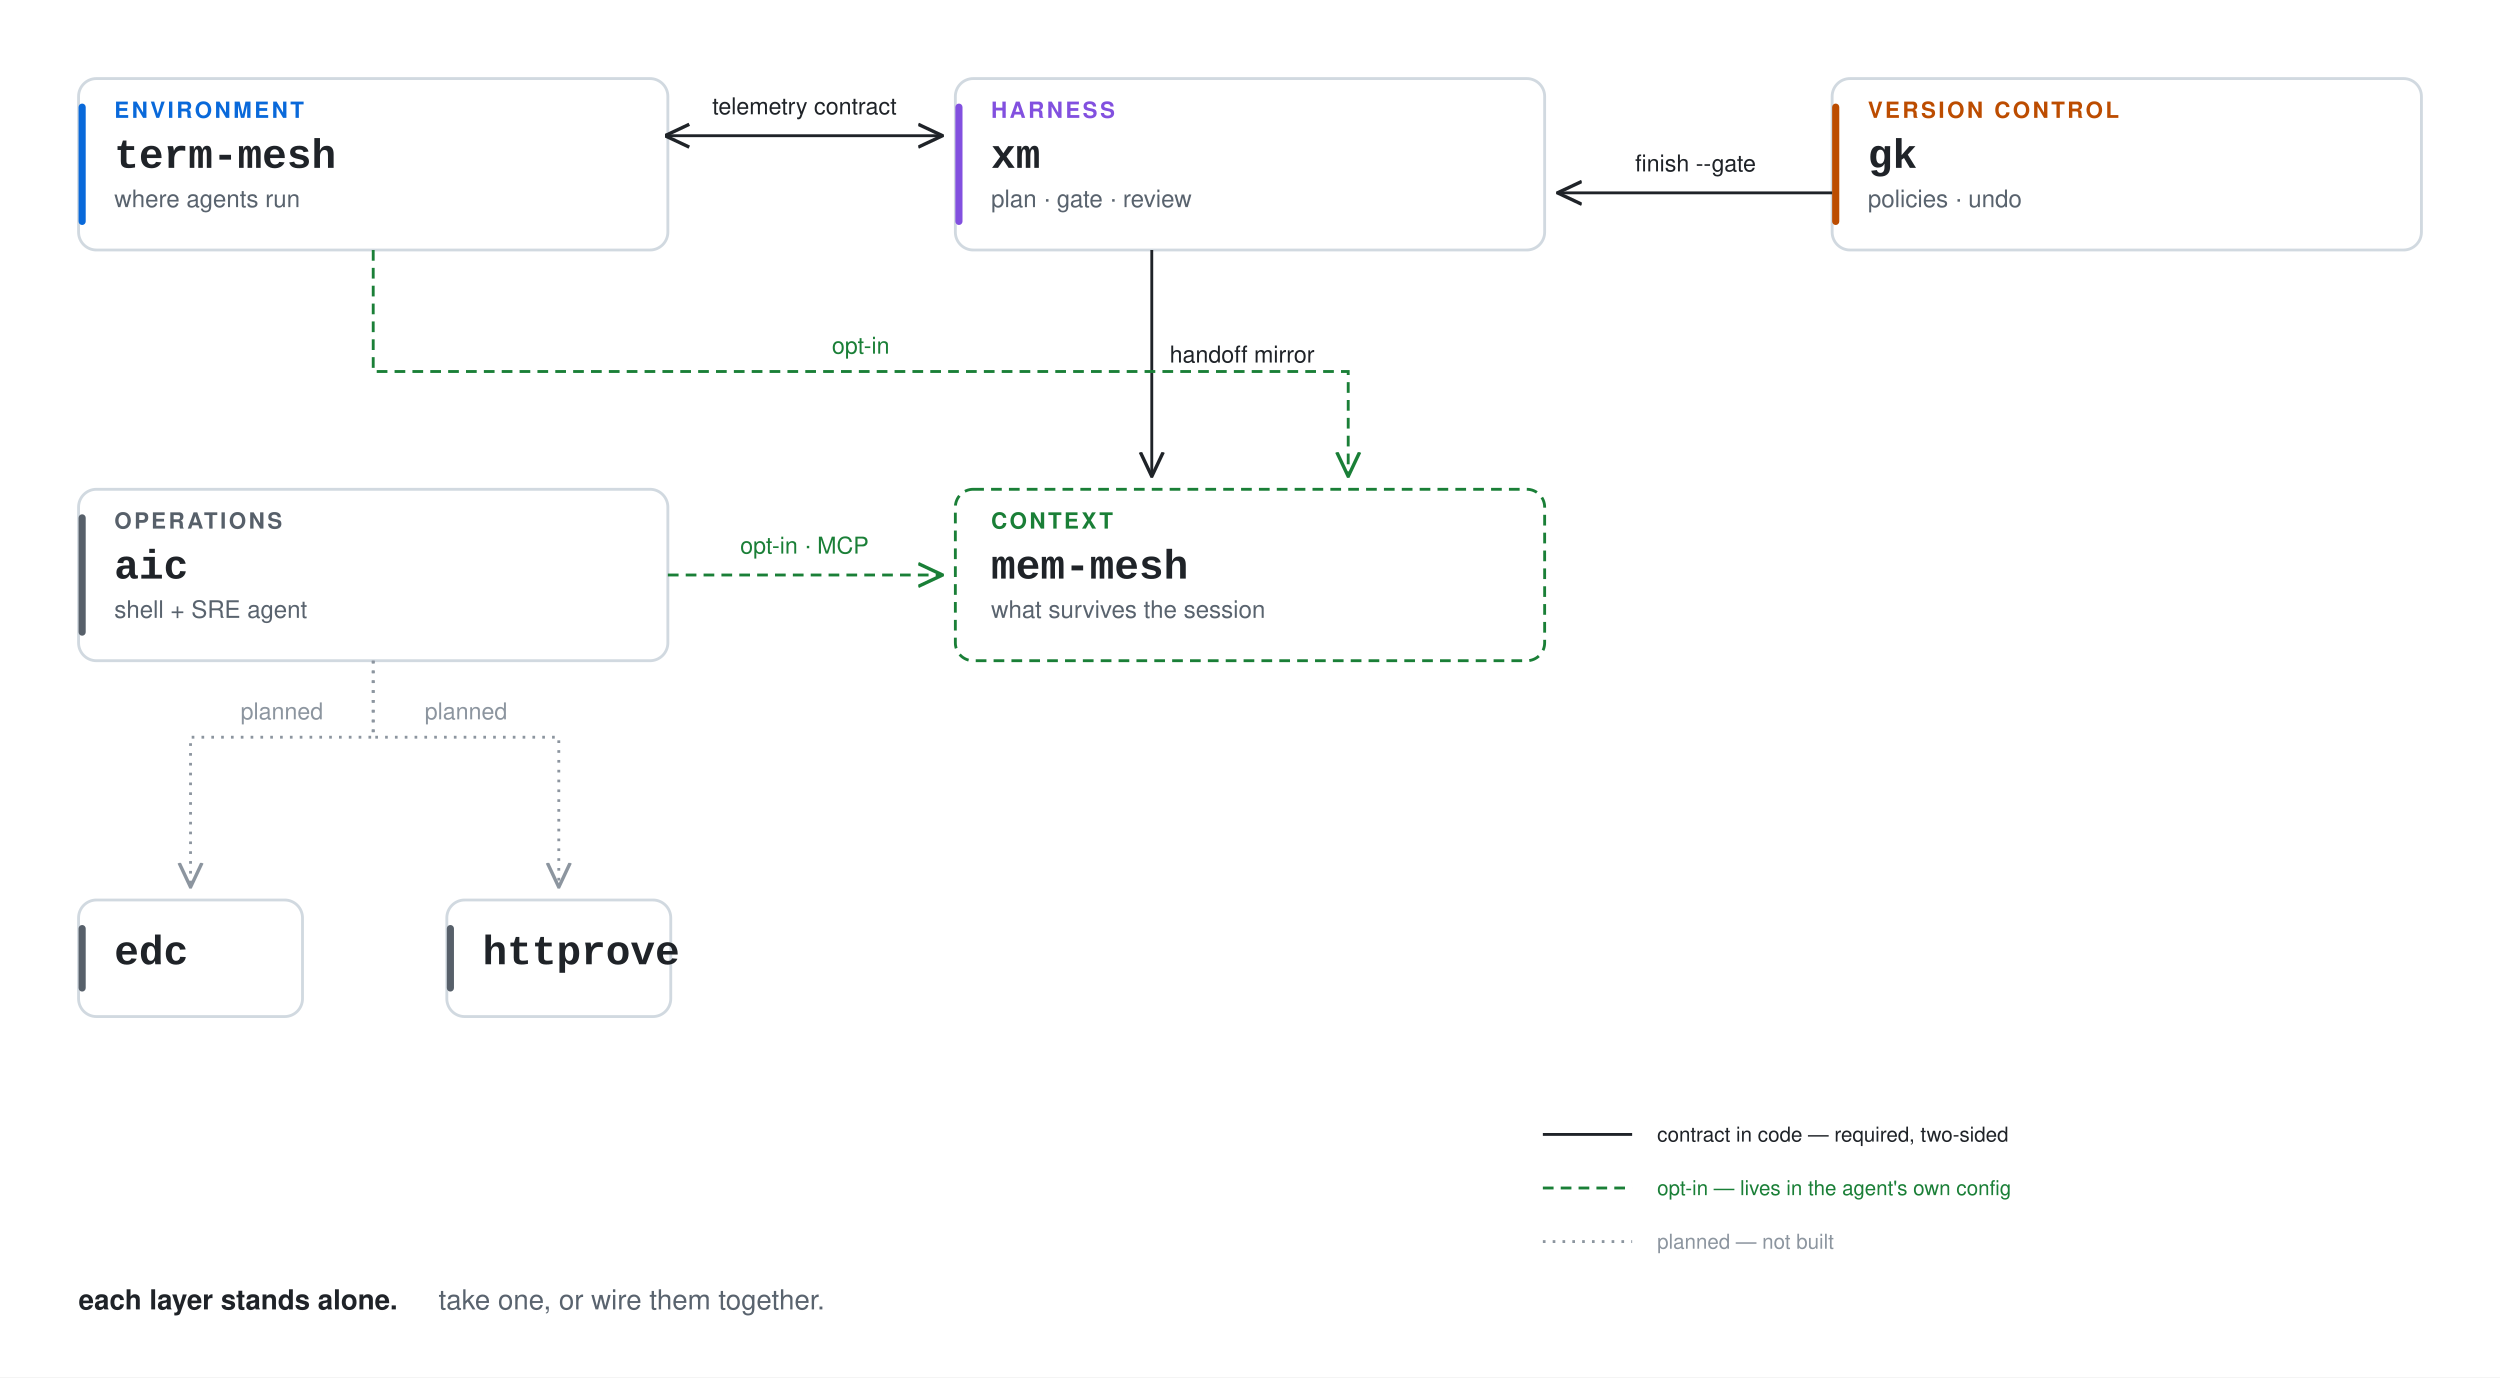
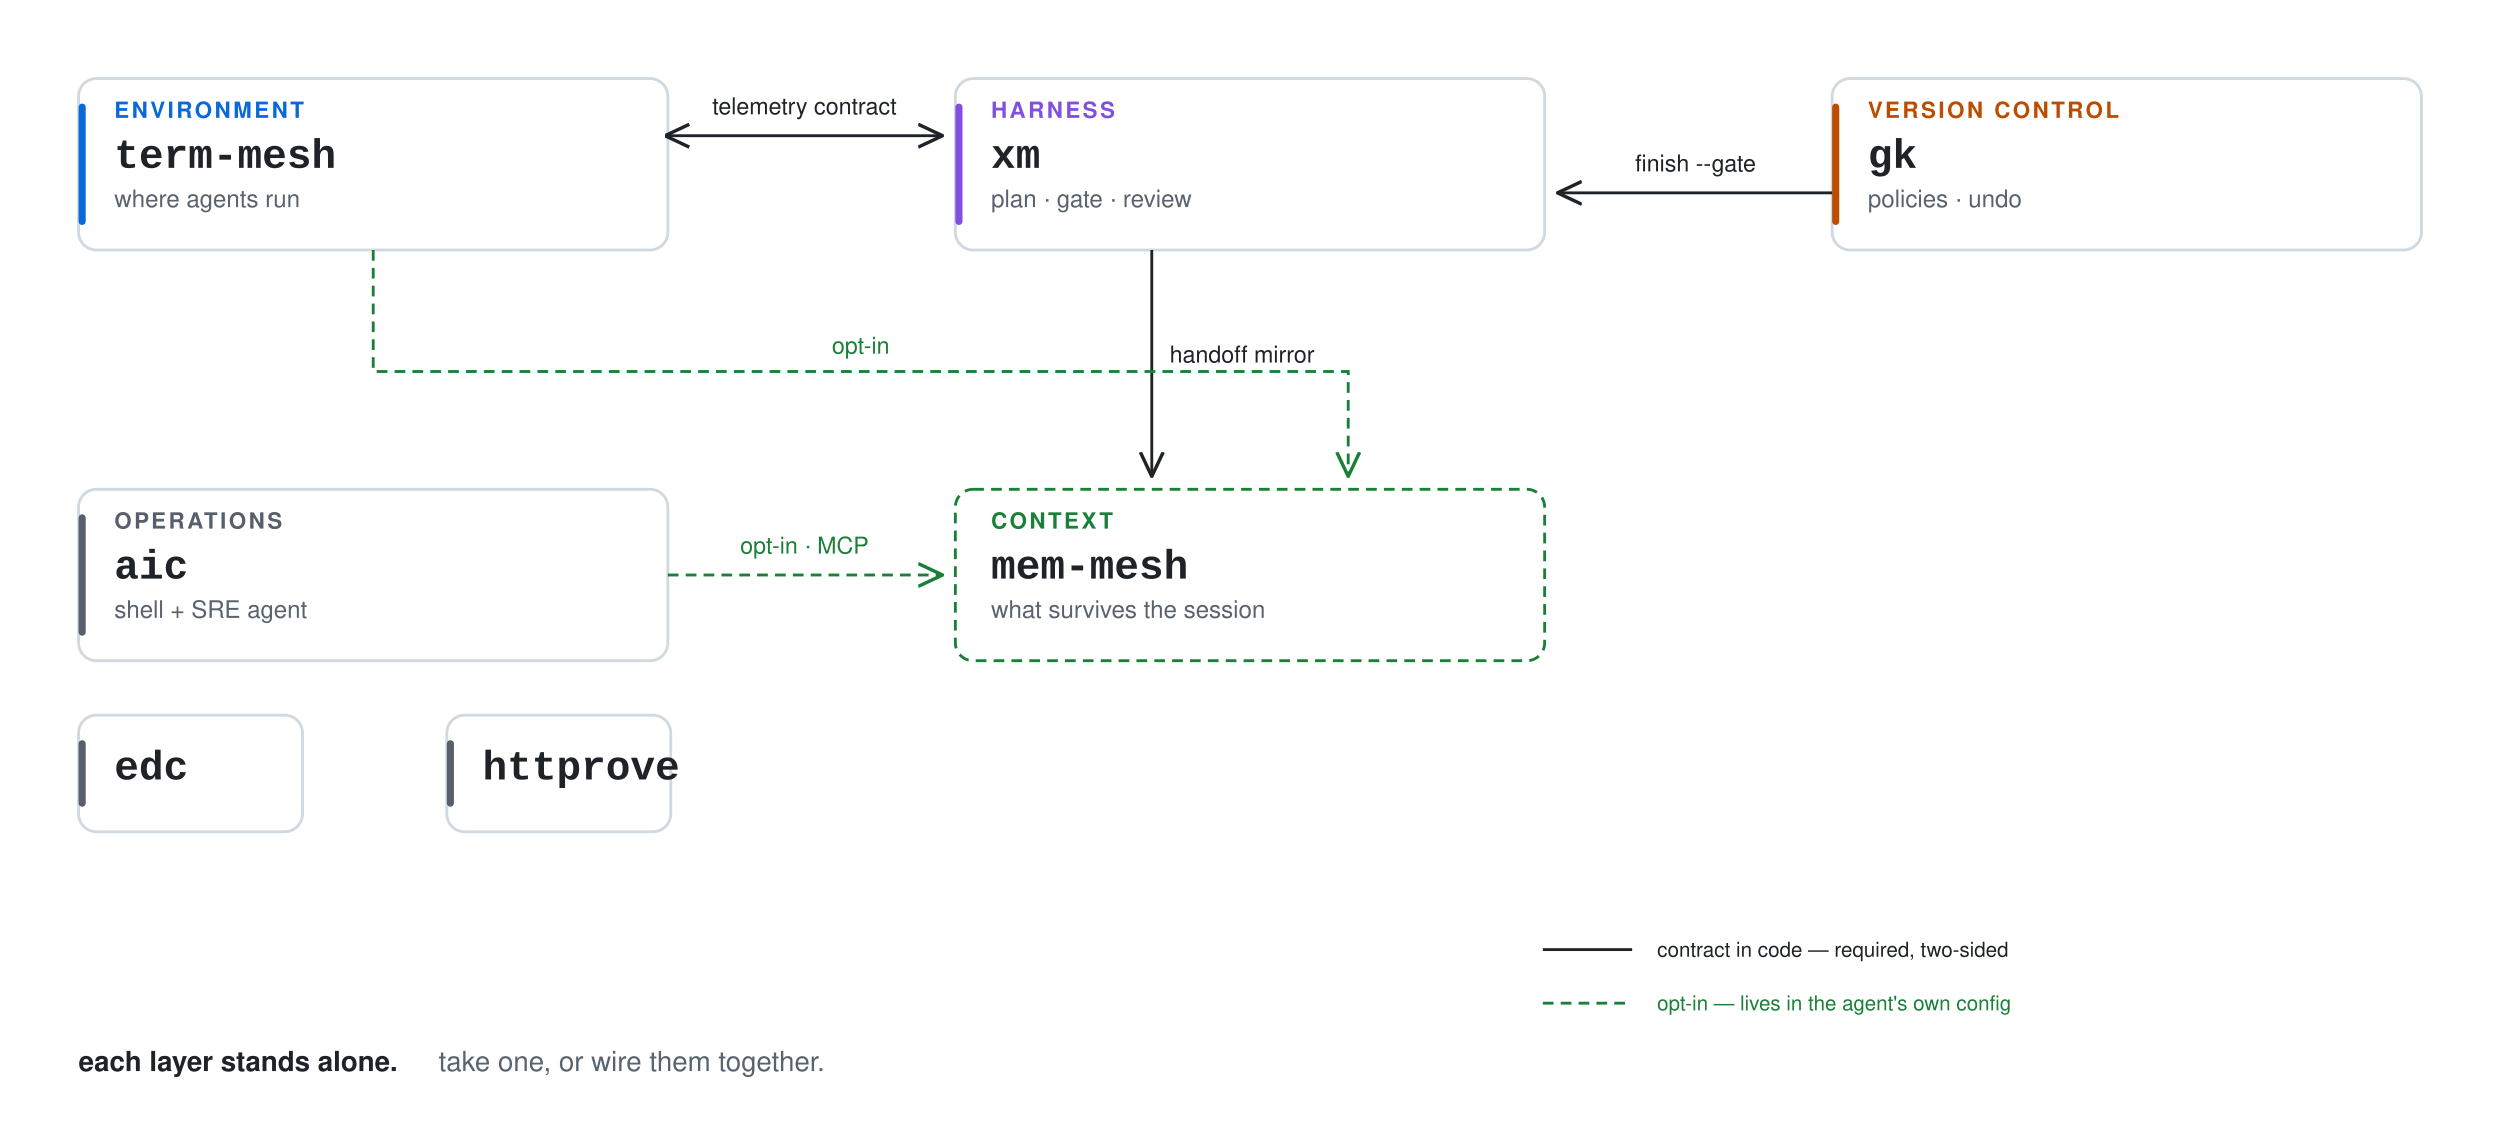
- <svg xmlns="http://www.w3.org/2000/svg" width="1400" height="771.28" viewBox="0 0 1400 771.28" role="img" aria-label="x-mesh — layers — graph">
+ <svg xmlns="http://www.w3.org/2000/svg" width="1400" height="637.78" viewBox="0 0 1400 637.78" role="img" aria-label="x-mesh — layers — graph">
  <defs>
    <marker id="ac" markerWidth="9" markerHeight="9" refX="8" refY="4.5" orient="auto">
      <path d="M0,0.5 L8.5,4.5 L0,8.5" fill="none" stroke="#1f2328" stroke-width="1.2" />
    </marker>
    <marker id="acs" markerWidth="9" markerHeight="9" refX="1" refY="4.5" orient="auto">
      <path d="M8.5,0.5 L0,4.5 L8.5,8.5" fill="none" stroke="#1f2328" stroke-width="1.2" />
    </marker>
    <marker id="ao" markerWidth="9" markerHeight="9" refX="8" refY="4.5" orient="auto">
      <path d="M0,0.5 L8.5,4.5 L0,8.5" fill="none" stroke="#1a7f37" stroke-width="1.2" />
    </marker>
    <marker id="aos" markerWidth="9" markerHeight="9" refX="1" refY="4.5" orient="auto">
      <path d="M8.5,0.5 L0,4.5 L8.5,8.5" fill="none" stroke="#1a7f37" stroke-width="1.2" />
    </marker>
    <marker id="ap" markerWidth="9" markerHeight="9" refX="8" refY="4.5" orient="auto">
      <path d="M0,0.5 L8.5,4.5 L0,8.5" fill="none" stroke="#8c959f" stroke-width="1.2" />
    </marker>
    <marker id="aps" markerWidth="9" markerHeight="9" refX="1" refY="4.5" orient="auto">
      <path d="M8.5,0.5 L0,4.5 L8.5,8.5" fill="none" stroke="#8c959f" stroke-width="1.2" />
    </marker>
  </defs>
-   <rect x="0" y="0" width="1400" height="771.28" fill="#ffffff" />
+   <rect x="0" y="0" width="1400" height="637.78" fill="#ffffff" />
  <rect x="44" y="44" width="330" height="96" rx="10" fill="#ffffff" stroke="#d1d9e0" stroke-width="1.6" />
  <rect x="44" y="58" width="4" height="68" rx="2" fill="#0969da" />
  <text x="64" y="66" fill="#0969da" font-family="-apple-system,BlinkMacSystemFont,&quot;Segoe UI&quot;,Helvetica,Arial,sans-serif" font-size="12.5" font-weight="700" letter-spacing="1.4" xml:space="preserve">ENVIRONMENT</text>
  <text x="64" y="94" fill="#1f2328" font-family="ui-monospace,SFMono-Regular,&quot;SF Mono&quot;,Menlo,Consolas,&quot;Liberation Mono&quot;,monospace" font-size="23" font-weight="600" xml:space="preserve">term-mesh</text>
  <text x="64" y="116" fill="#59636e" font-family="-apple-system,BlinkMacSystemFont,&quot;Segoe UI&quot;,Helvetica,Arial,sans-serif" font-size="13.5" xml:space="preserve">where agents run</text>
  <rect x="535" y="44" width="330" height="96" rx="10" fill="#ffffff" stroke="#d1d9e0" stroke-width="1.6" />
  <rect x="535" y="58" width="4" height="68" rx="2" fill="#8250df" />
  <text x="555" y="66" fill="#8250df" font-family="-apple-system,BlinkMacSystemFont,&quot;Segoe UI&quot;,Helvetica,Arial,sans-serif" font-size="12.5" font-weight="700" letter-spacing="1.4" xml:space="preserve">HARNESS</text>
  <text x="555" y="94" fill="#1f2328" font-family="ui-monospace,SFMono-Regular,&quot;SF Mono&quot;,Menlo,Consolas,&quot;Liberation Mono&quot;,monospace" font-size="23" font-weight="600" xml:space="preserve">xm</text>
  <text x="555" y="116" fill="#59636e" font-family="-apple-system,BlinkMacSystemFont,&quot;Segoe UI&quot;,Helvetica,Arial,sans-serif" font-size="13.5" xml:space="preserve">plan · gate · review</text>
  <rect x="1026" y="44" width="330" height="96" rx="10" fill="#ffffff" stroke="#d1d9e0" stroke-width="1.6" />
  <rect x="1026" y="58" width="4" height="68" rx="2" fill="#bc4c00" />
  <text x="1046" y="66" fill="#bc4c00" font-family="-apple-system,BlinkMacSystemFont,&quot;Segoe UI&quot;,Helvetica,Arial,sans-serif" font-size="12.5" font-weight="700" letter-spacing="1.4" xml:space="preserve">VERSION CONTROL</text>
  <text x="1046" y="94" fill="#1f2328" font-family="ui-monospace,SFMono-Regular,&quot;SF Mono&quot;,Menlo,Consolas,&quot;Liberation Mono&quot;,monospace" font-size="23" font-weight="600" xml:space="preserve">gk</text>
  <text x="1046" y="116" fill="#59636e" font-family="-apple-system,BlinkMacSystemFont,&quot;Segoe UI&quot;,Helvetica,Arial,sans-serif" font-size="13.5" xml:space="preserve">policies · undo</text>
  <rect x="44" y="274" width="330" height="96" rx="10" fill="#ffffff" stroke="#d1d9e0" stroke-width="1.6" />
  <rect x="44" y="288" width="4" height="68" rx="2" fill="#57606a" />
  <text x="64" y="296" fill="#57606a" font-family="-apple-system,BlinkMacSystemFont,&quot;Segoe UI&quot;,Helvetica,Arial,sans-serif" font-size="12.5" font-weight="700" letter-spacing="1.4" xml:space="preserve">OPERATIONS</text>
  <text x="64" y="324" fill="#1f2328" font-family="ui-monospace,SFMono-Regular,&quot;SF Mono&quot;,Menlo,Consolas,&quot;Liberation Mono&quot;,monospace" font-size="23" font-weight="600" xml:space="preserve">aic</text>
  <text x="64" y="346" fill="#59636e" font-family="-apple-system,BlinkMacSystemFont,&quot;Segoe UI&quot;,Helvetica,Arial,sans-serif" font-size="13.5" xml:space="preserve">shell + SRE agent</text>
  <rect x="535" y="274" width="330" height="96" rx="10" fill="#ffffff" stroke="#1a7f37" stroke-width="1.6" stroke-dasharray="6 4" />
  <text x="555" y="296" fill="#1a7f37" font-family="-apple-system,BlinkMacSystemFont,&quot;Segoe UI&quot;,Helvetica,Arial,sans-serif" font-size="12.5" font-weight="700" letter-spacing="1.4" xml:space="preserve">CONTEXT</text>
  <text x="555" y="324" fill="#1f2328" font-family="ui-monospace,SFMono-Regular,&quot;SF Mono&quot;,Menlo,Consolas,&quot;Liberation Mono&quot;,monospace" font-size="23" font-weight="600" xml:space="preserve">mem-mesh</text>
  <text x="555" y="346" fill="#59636e" font-family="-apple-system,BlinkMacSystemFont,&quot;Segoe UI&quot;,Helvetica,Arial,sans-serif" font-size="13.5" xml:space="preserve">what survives the session</text>
-   <rect x="44" y="504" width="125.4" height="65.28" rx="10" fill="#ffffff" stroke="#d1d9e0" stroke-width="1.6" />
-   <rect x="44" y="518" width="4" height="37.28" rx="2" fill="#57606a" />
-   <text x="64" y="540" fill="#1f2328" font-family="ui-monospace,SFMono-Regular,&quot;SF Mono&quot;,Menlo,Consolas,&quot;Liberation Mono&quot;,monospace" font-size="23" font-weight="600" xml:space="preserve">edc</text>
-   <rect x="250.22" y="504" width="125.4" height="65.28" rx="10" fill="#ffffff" stroke="#d1d9e0" stroke-width="1.6" />
-   <rect x="250.22" y="518" width="4" height="37.28" rx="2" fill="#57606a" />
-   <text x="270.22" y="540" fill="#1f2328" font-family="ui-monospace,SFMono-Regular,&quot;SF Mono&quot;,Menlo,Consolas,&quot;Liberation Mono&quot;,monospace" font-size="23" font-weight="600" xml:space="preserve">httprove</text>
+   <rect x="44" y="400.5" width="125.4" height="65.28" rx="10" fill="#ffffff" stroke="#d1d9e0" stroke-width="1.6" />
+   <rect x="44" y="414.5" width="4" height="37.28" rx="2" fill="#57606a" />
+   <text x="64" y="436.5" fill="#1f2328" font-family="ui-monospace,SFMono-Regular,&quot;SF Mono&quot;,Menlo,Consolas,&quot;Liberation Mono&quot;,monospace" font-size="23" font-weight="600" xml:space="preserve">edc</text>
+   <rect x="250.22" y="400.5" width="125.4" height="65.28" rx="10" fill="#ffffff" stroke="#d1d9e0" stroke-width="1.6" />
+   <rect x="250.22" y="414.5" width="4" height="37.28" rx="2" fill="#57606a" />
+   <text x="270.22" y="436.5" fill="#1f2328" font-family="ui-monospace,SFMono-Regular,&quot;SF Mono&quot;,Menlo,Consolas,&quot;Liberation Mono&quot;,monospace" font-size="23" font-weight="600" xml:space="preserve">httprove</text>
  <path d="M374,76 L527,76" fill="none" stroke="#1f2328" stroke-width="1.6" marker-end="url(#ac)" marker-start="url(#acs)" />
  <rect x="376.64" y="51" width="147.72" height="17" fill="#ffffff" />
  <text x="450.5" y="64" fill="#1f2328" font-family="-apple-system,BlinkMacSystemFont,&quot;Segoe UI&quot;,Helvetica,Arial,sans-serif" font-size="13" text-anchor="middle" xml:space="preserve">telemetry contract</text>
  <path d="M1026,108 L873,108" fill="none" stroke="#1f2328" stroke-width="1.6" marker-end="url(#ac)" />
  <rect x="894.49" y="83" width="110.02" height="17" fill="#ffffff" />
  <text x="949.5" y="96" fill="#1f2328" font-family="-apple-system,BlinkMacSystemFont,&quot;Segoe UI&quot;,Helvetica,Arial,sans-serif" font-size="13" text-anchor="middle" xml:space="preserve">finish --gate</text>
  <path d="M645,140 L645,266" fill="none" stroke="#1f2328" stroke-width="1.6" marker-end="url(#ac)" />
  <text x="655" y="203" fill="#1f2328" font-family="-apple-system,BlinkMacSystemFont,&quot;Segoe UI&quot;,Helvetica,Arial,sans-serif" font-size="13" text-anchor="start" xml:space="preserve">handoff mirror</text>
  <path d="M209,140 L209,208.04 L755,208.04 L755,266" fill="none" stroke="#1a7f37" stroke-width="1.6" stroke-dasharray="6 4" marker-end="url(#ao)" />
  <rect x="453.38" y="185.04" width="57.24" height="17" fill="#ffffff" />
  <text x="482" y="198.04" fill="#1a7f37" font-family="-apple-system,BlinkMacSystemFont,&quot;Segoe UI&quot;,Helvetica,Arial,sans-serif" font-size="13" text-anchor="middle" xml:space="preserve">opt-in</text>
  <path d="M374,322 L527,322" fill="none" stroke="#1a7f37" stroke-width="1.6" stroke-dasharray="6 4" marker-end="url(#ao)" />
  <rect x="399.26" y="297" width="102.48" height="17" fill="#ffffff" />
  <text x="450.5" y="310" fill="#1a7f37" font-family="-apple-system,BlinkMacSystemFont,&quot;Segoe UI&quot;,Helvetica,Arial,sans-serif" font-size="13" text-anchor="middle" xml:space="preserve">opt-in · MCP</text>
-   <path d="M209,370 L209,412.84 L106.7,412.84 L106.7,496" fill="none" stroke="#8c959f" stroke-width="1.6" stroke-dasharray="1.5 4" marker-end="url(#ap)" />
-   <rect x="125.46" y="389.84" width="64.78" height="17" fill="#ffffff" />
-   <text x="157.85" y="402.84" fill="#8c959f" font-family="-apple-system,BlinkMacSystemFont,&quot;Segoe UI&quot;,Helvetica,Arial,sans-serif" font-size="13" text-anchor="middle" xml:space="preserve">planned</text>
-   <path d="M209,370 L209,412.84 L312.92,412.84 L312.92,496" fill="none" stroke="#8c959f" stroke-width="1.6" stroke-dasharray="1.5 4" marker-end="url(#ap)" />
-   <rect x="228.57" y="389.84" width="64.78" height="17" fill="#ffffff" />
-   <text x="260.96" y="402.84" fill="#8c959f" font-family="-apple-system,BlinkMacSystemFont,&quot;Segoe UI&quot;,Helvetica,Arial,sans-serif" font-size="13" text-anchor="middle" xml:space="preserve">planned</text>
-   <g transform="translate(844,617.28)">
+   <g transform="translate(844,513.78)">
    <line x1="20" y1="18" x2="70" y2="18" stroke="#1f2328" stroke-width="1.6" />
    <text x="84" y="22" fill="#1f2328" font-family="-apple-system,BlinkMacSystemFont,&quot;Segoe UI&quot;,Helvetica,Arial,sans-serif" font-size="11.5" xml:space="preserve">contract in code — required, two-sided</text>
    <line x1="20" y1="48" x2="70" y2="48" stroke="#1a7f37" stroke-width="1.6" stroke-dasharray="6 4" />
    <text x="84" y="52" fill="#1a7f37" font-family="-apple-system,BlinkMacSystemFont,&quot;Segoe UI&quot;,Helvetica,Arial,sans-serif" font-size="11.5" xml:space="preserve">opt-in — lives in the agent's own config</text>
-     <line x1="20" y1="78" x2="70" y2="78" stroke="#8c959f" stroke-width="1.6" stroke-dasharray="1.5 4" />
-     <text x="84" y="82" fill="#8c959f" font-family="-apple-system,BlinkMacSystemFont,&quot;Segoe UI&quot;,Helvetica,Arial,sans-serif" font-size="11.5" xml:space="preserve">planned — not built</text>
  </g>
-   <text x="44" y="733.28" fill="#1f2328" font-family="-apple-system,BlinkMacSystemFont,&quot;Segoe UI&quot;,Helvetica,Arial,sans-serif" font-size="15.5" font-weight="700" xml:space="preserve">each layer stands alone.</text>
-   <text x="245.6" y="733.28" fill="#59636e" font-family="-apple-system,BlinkMacSystemFont,&quot;Segoe UI&quot;,Helvetica,Arial,sans-serif" font-size="15.5" xml:space="preserve">take one, or wire them together.</text>
+   <text x="44" y="599.78" fill="#1f2328" font-family="-apple-system,BlinkMacSystemFont,&quot;Segoe UI&quot;,Helvetica,Arial,sans-serif" font-size="15.5" font-weight="700" xml:space="preserve">each layer stands alone.</text>
+   <text x="245.6" y="599.78" fill="#59636e" font-family="-apple-system,BlinkMacSystemFont,&quot;Segoe UI&quot;,Helvetica,Arial,sans-serif" font-size="15.5" xml:space="preserve">take one, or wire them together.</text>
</svg>
